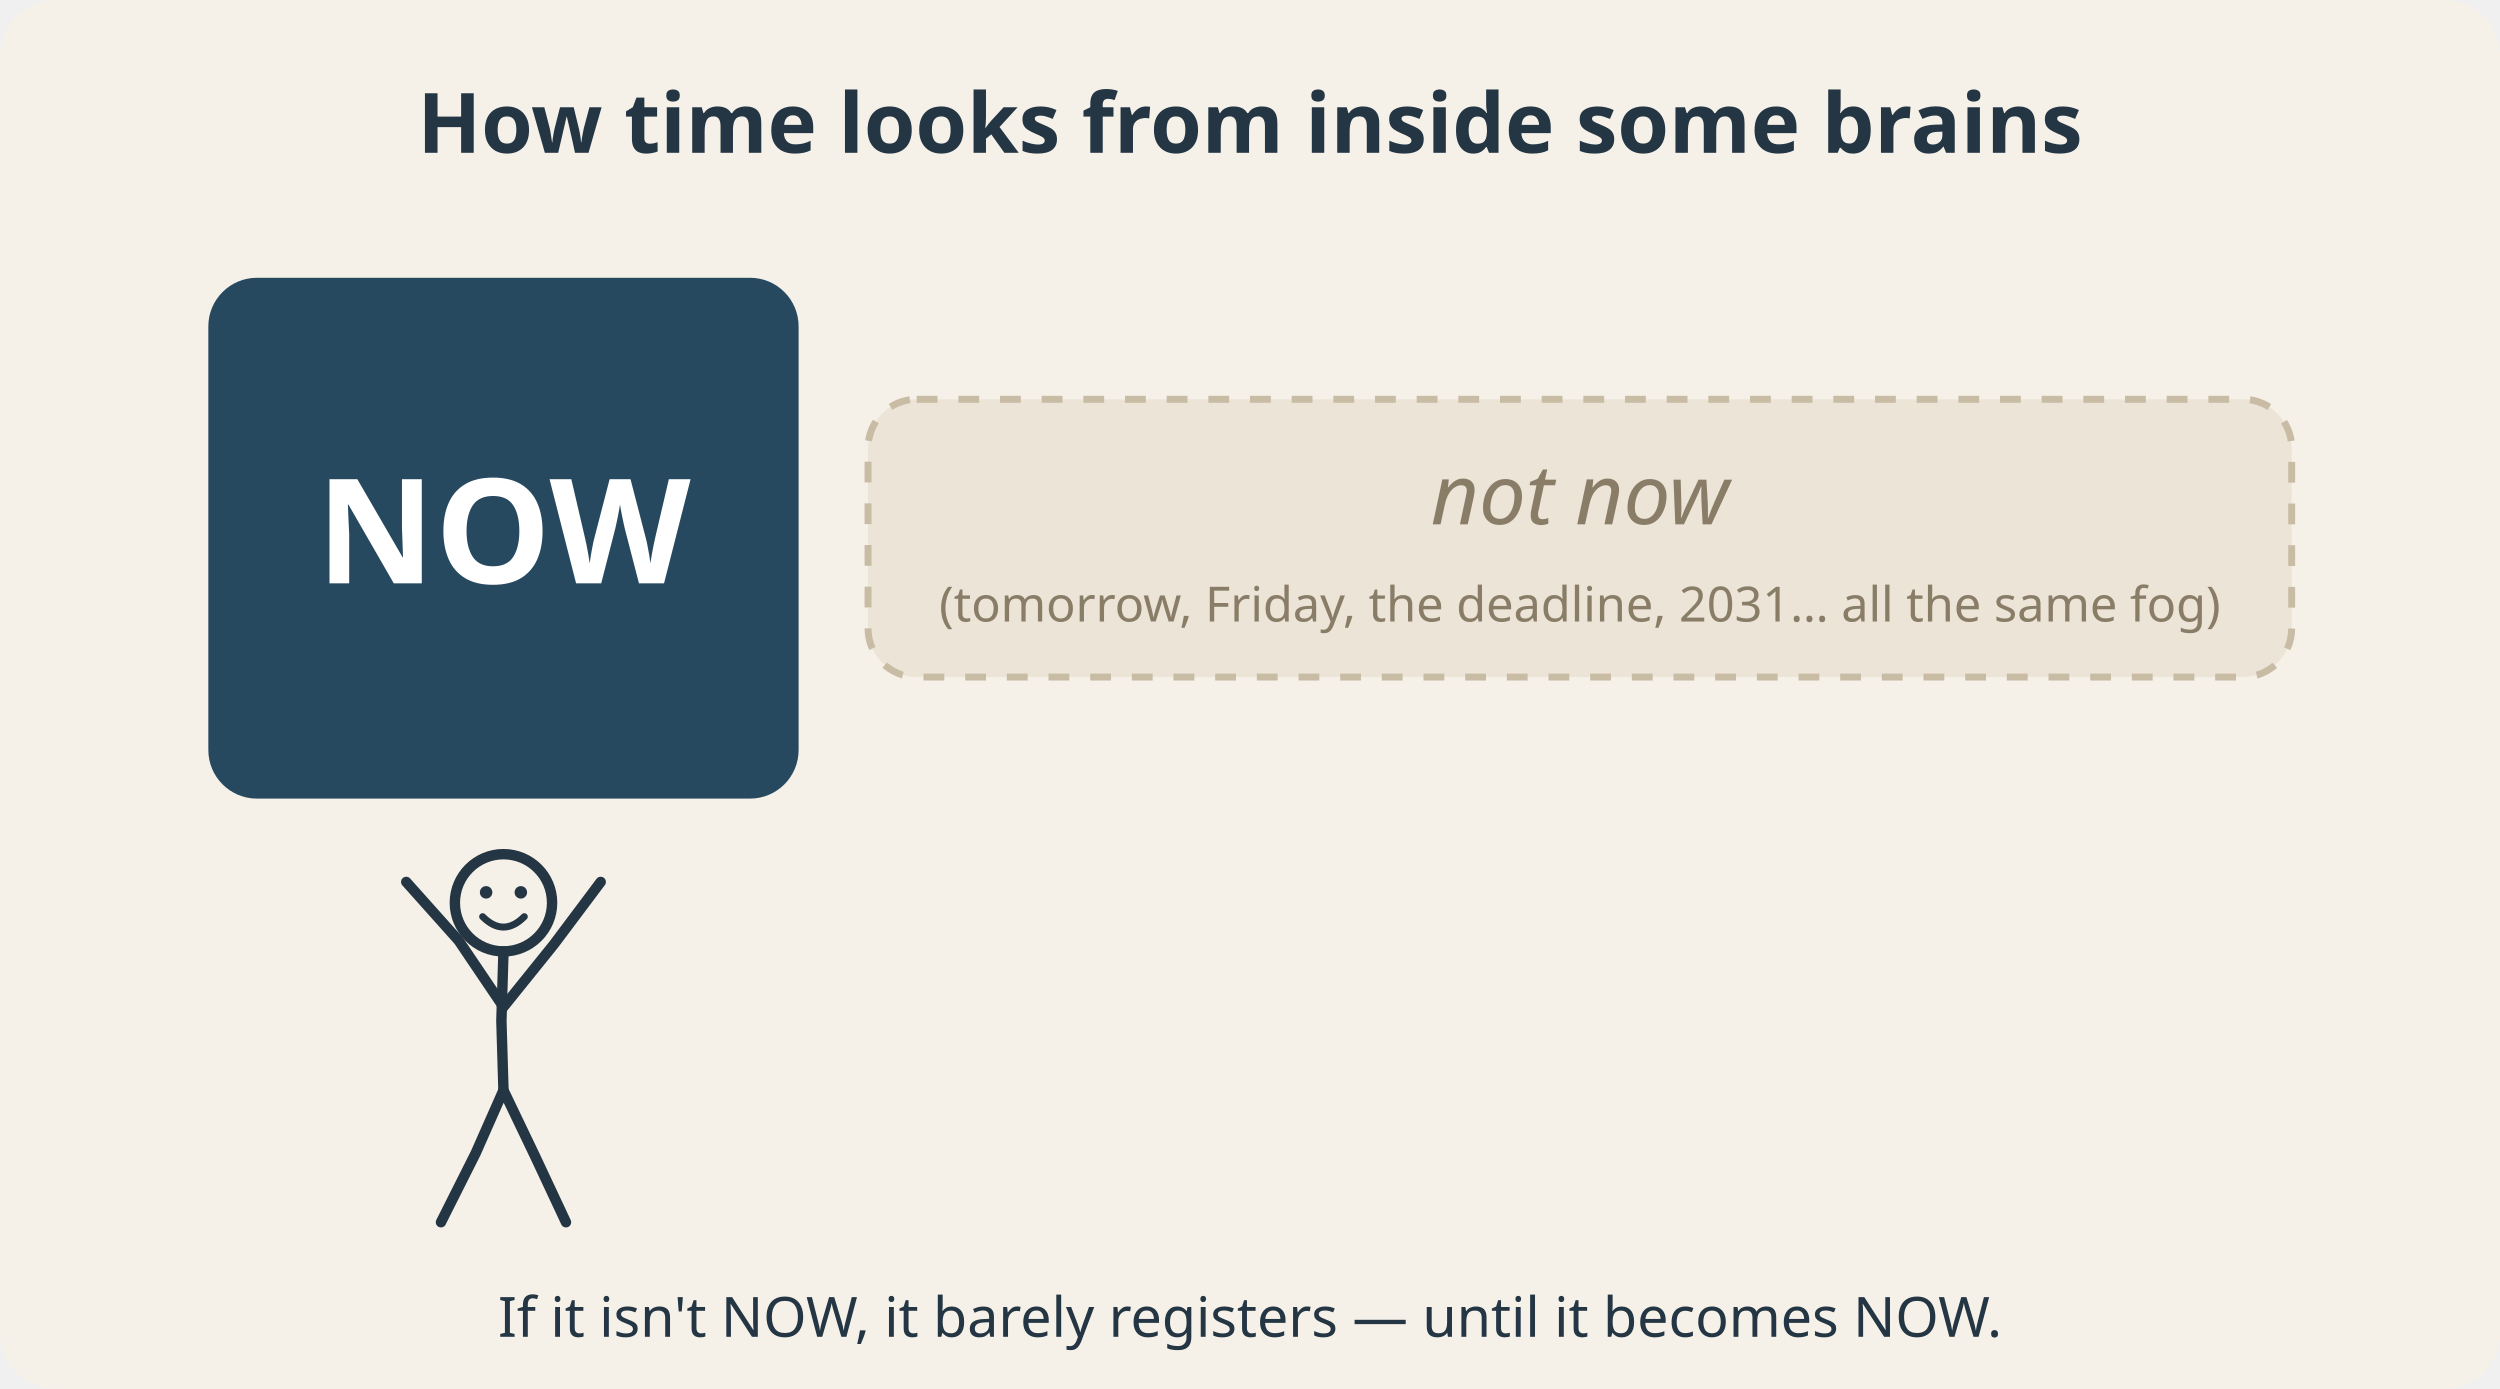
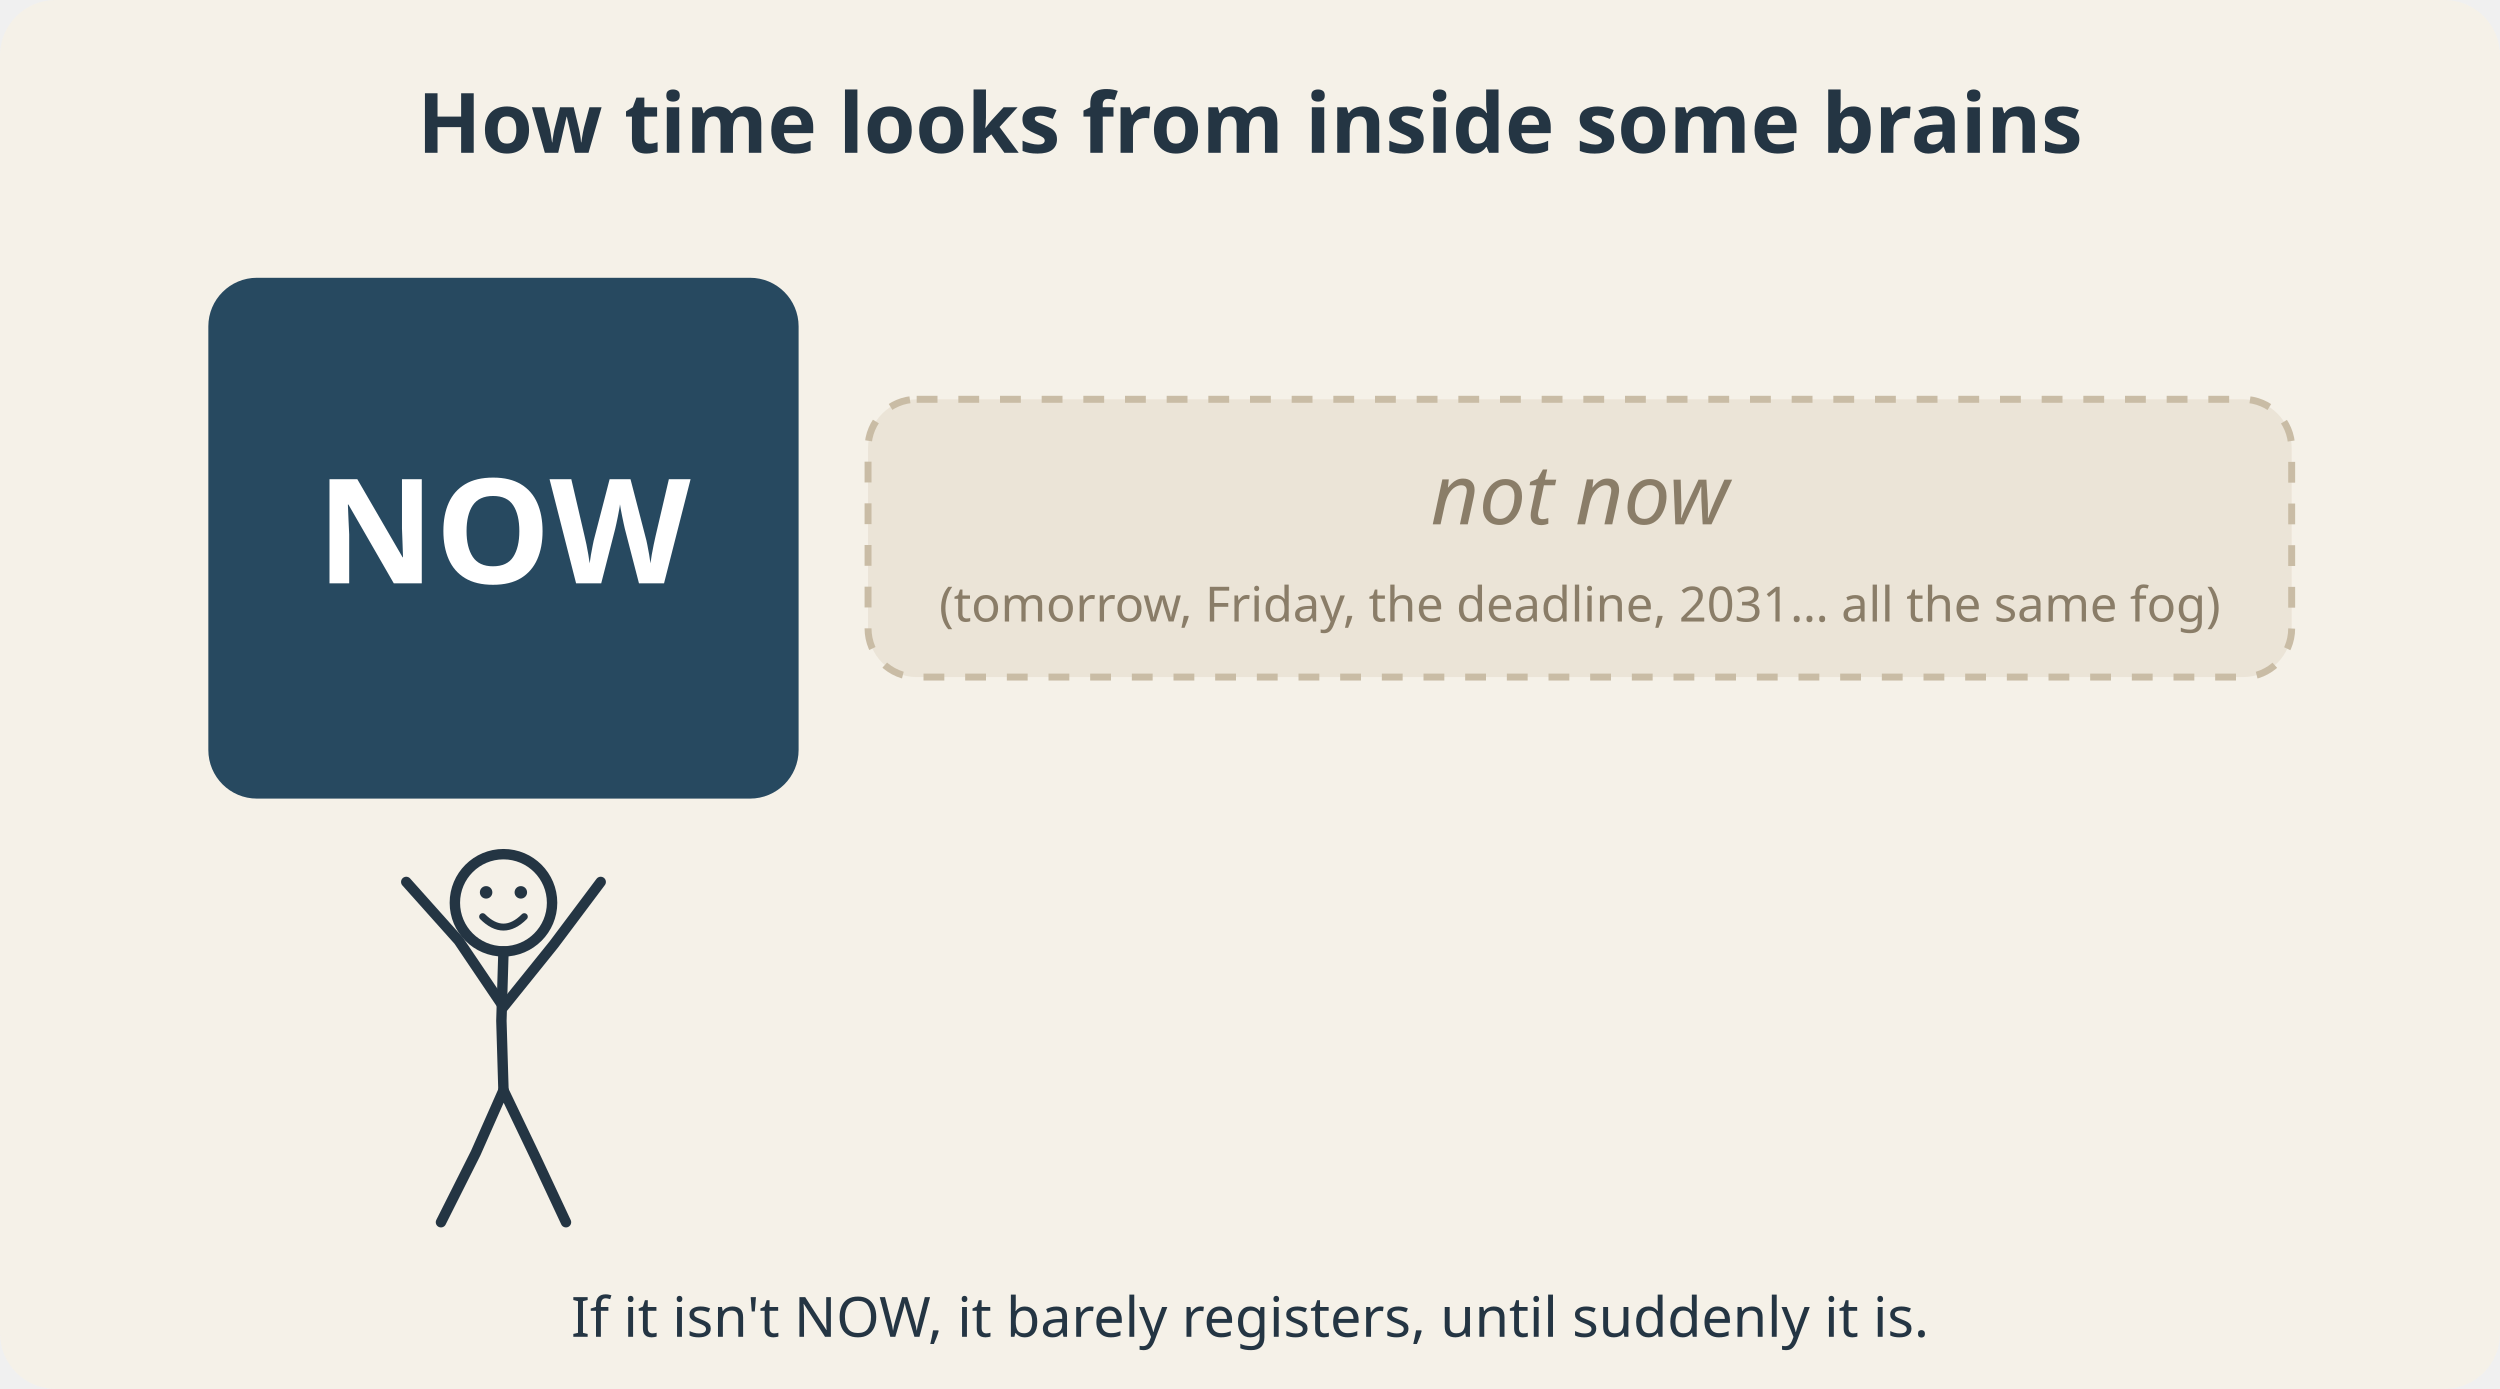
<svg xmlns="http://www.w3.org/2000/svg" viewBox="0 0 720 400" role="img" aria-labelledby="t d">
  <rect width="720" height="400" rx="16" fill="#f5f1e8" />
  <text x="360" y="44" font-family="'Comic Sans MS','Chalkboard SE','Comic Neue','Segoe Print',sans-serif" font-size="24" fill="#243543" text-anchor="middle" font-weight="bold">How time looks from inside some brains</text>
  <rect x="60" y="80" width="170" height="150" rx="14" fill="#274960" />
  <text x="145" y="168" font-family="'Comic Sans MS','Chalkboard SE','Comic Neue','Segoe Print',sans-serif" font-size="42" fill="#fff" text-anchor="middle" font-weight="bold">NOW</text>
  <rect x="250" y="115" width="410" height="80" rx="14" fill="#ebe4d7" stroke="#c9bca5" stroke-width="2" stroke-dasharray="6 6" />
  <text x="455" y="151" font-family="'Comic Sans MS','Chalkboard SE','Comic Neue','Segoe Print',sans-serif" font-size="24" fill="#8a7d68" text-anchor="middle" font-weight="normal" font-style="italic">not now</text>
  <text x="455" y="179" font-family="'Comic Sans MS','Chalkboard SE','Comic Neue','Segoe Print',sans-serif" font-size="14" fill="#8a7d68" text-anchor="middle" font-weight="normal">(tomorrow, Friday, the deadline, 2031… all the same fog)</text>
  <circle cx="145" cy="260" r="14" fill="#f5f1e8" stroke="#243543" stroke-width="3" />
  <path d="M145.0 274.0 L144.4 294.0 L145.0 314.0" fill="none" stroke="#243543" stroke-width="3" stroke-linecap="round" stroke-linejoin="round" />
  <path d="M117.0 254.0 L132.1 270.9 L145.0 290.0 L159.5 272.0 L173.0 254.0" fill="none" stroke="#243543" stroke-width="3" stroke-linecap="round" stroke-linejoin="round" />
  <path d="M127.0 352.0 L137.0 332.1 L145.0 314.0 L154.1 333.0 L163.0 352.0" fill="none" stroke="#243543" stroke-width="3" stroke-linecap="round" stroke-linejoin="round" />
  <circle cx="140" cy="257" r="1.8" fill="#243543" />
  <circle cx="150" cy="257" r="1.8" fill="#243543" />
  <path d="M139 264 Q145 270 151 264" fill="none" stroke="#243543" stroke-width="2" stroke-linecap="round" />
-   <text x="360" y="385" font-family="'Comic Sans MS','Chalkboard SE','Comic Neue','Segoe Print',sans-serif" font-size="16" fill="#243543" text-anchor="middle" font-weight="normal">If it isn't NOW, it barely registers — until it becomes NOW.</text>
+   <text x="360" y="385" font-family="'Comic Sans MS','Chalkboard SE','Comic Neue','Segoe Print',sans-serif" font-size="16" fill="#243543" text-anchor="middle" font-weight="normal">If it isn't NOW, it barely registers, until suddenly it is.</text>
</svg>
